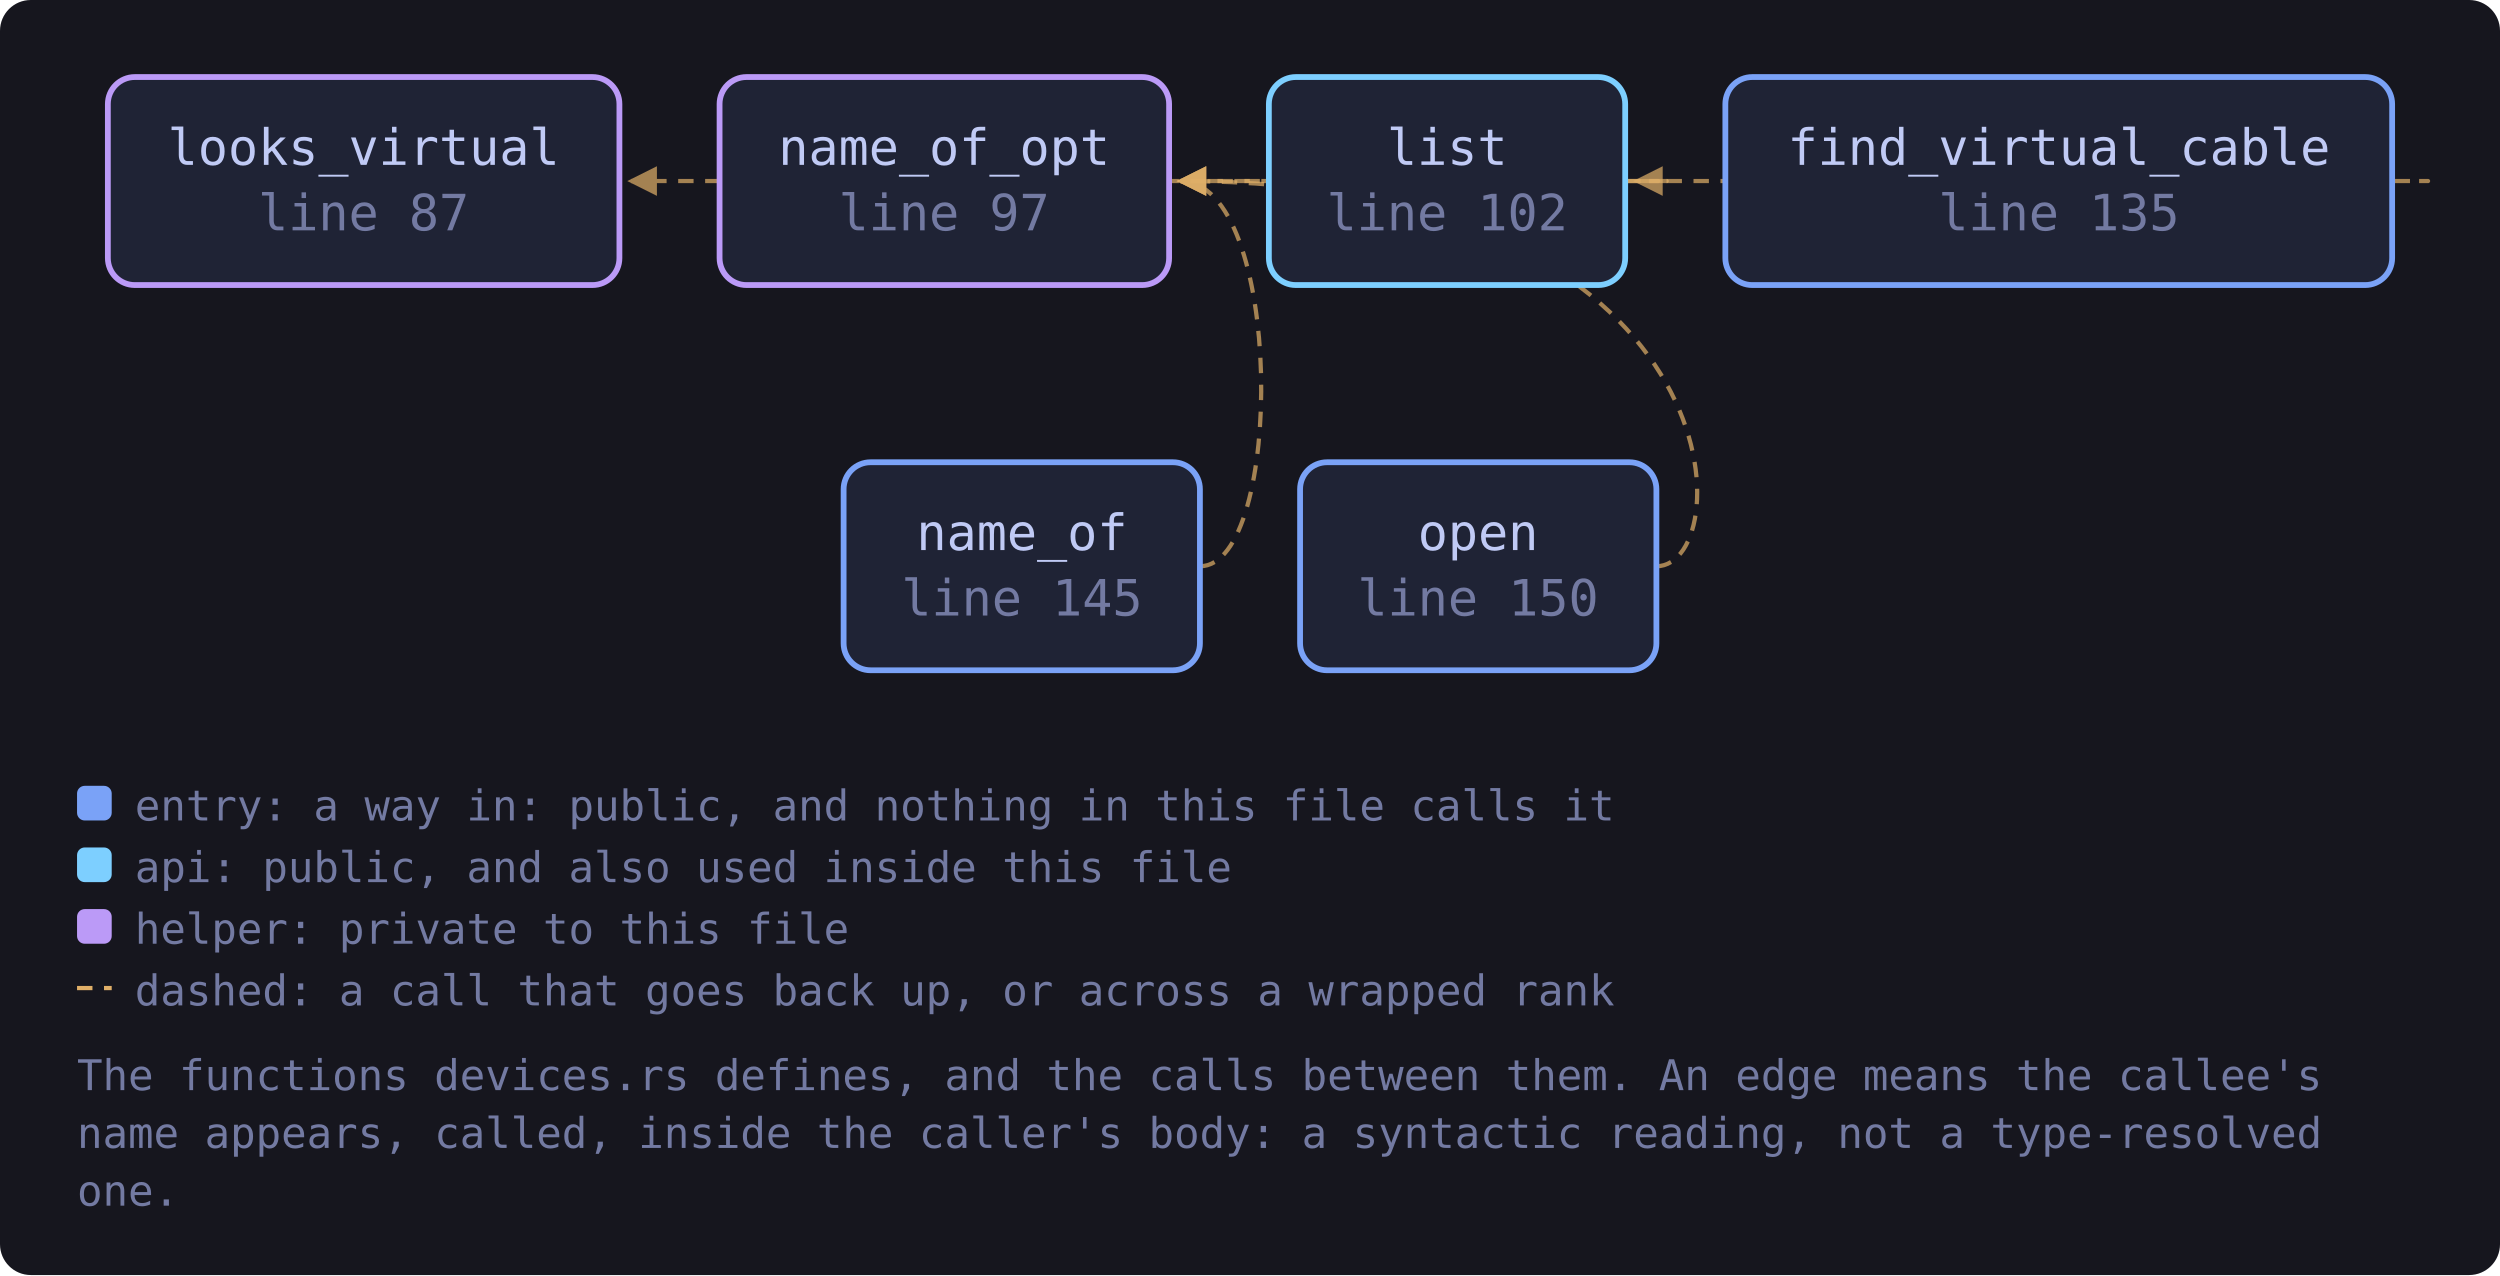
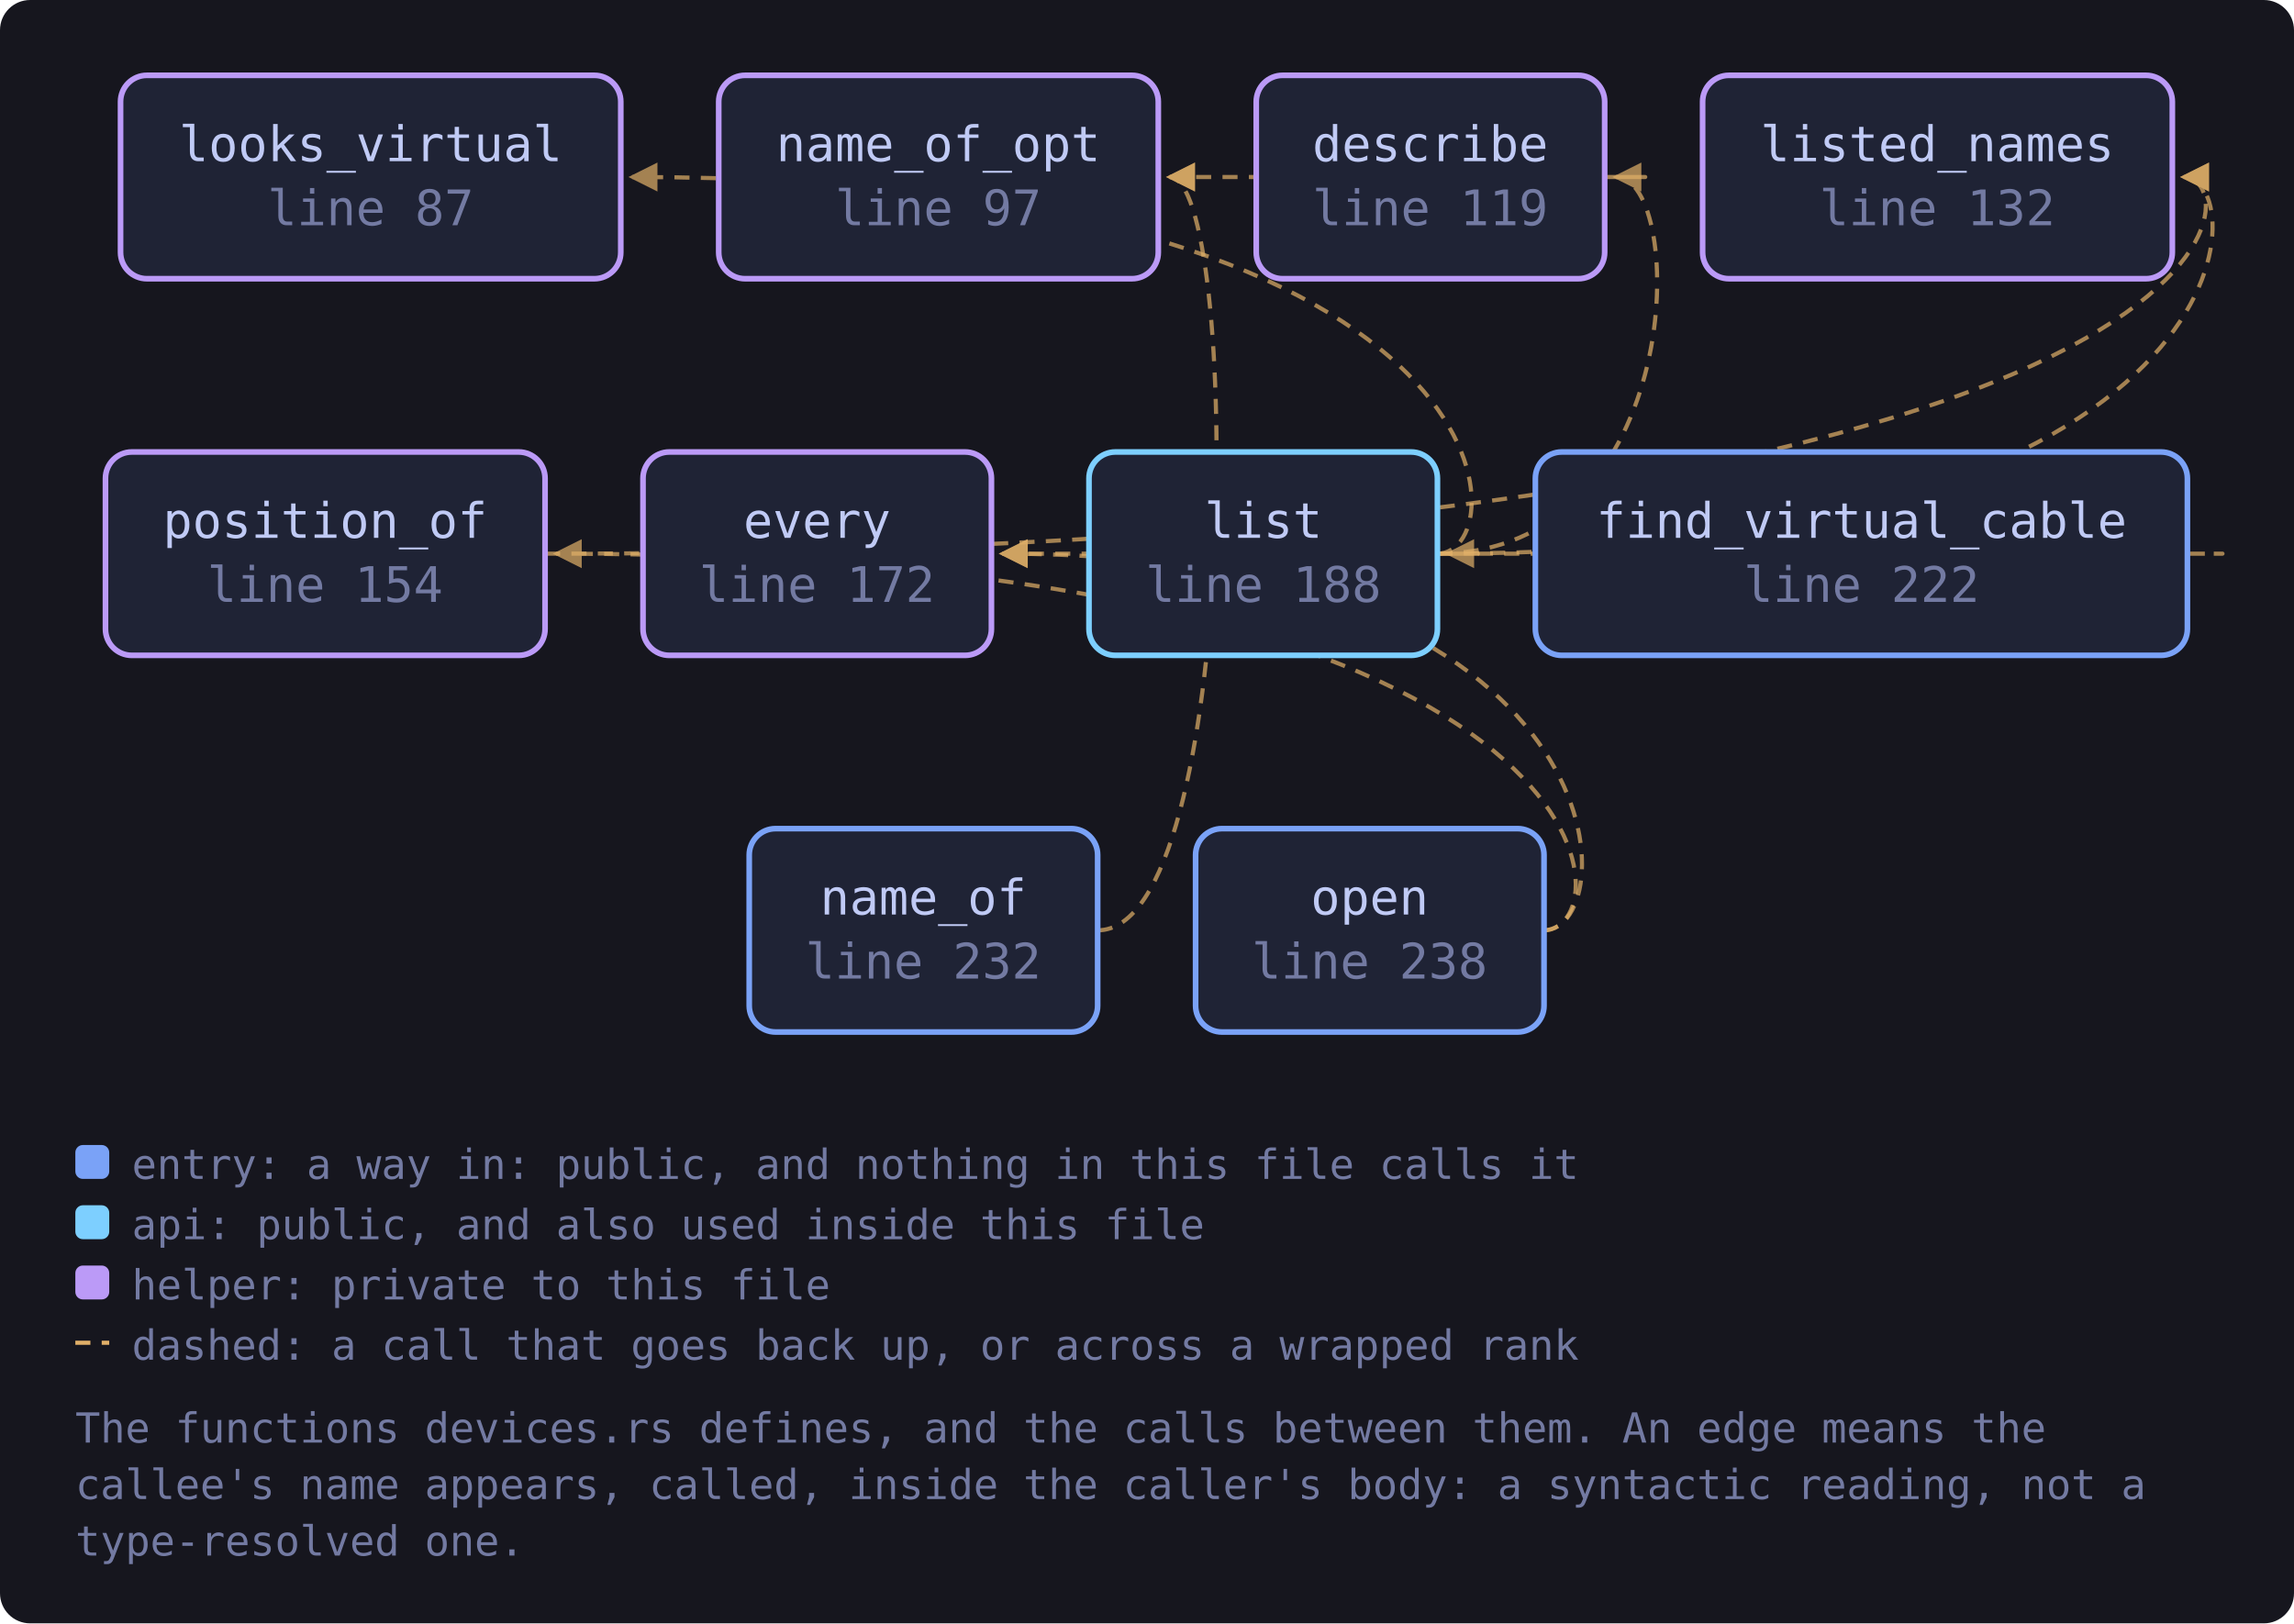
- <svg xmlns="http://www.w3.org/2000/svg" viewBox="0 0 649 331" width="649" height="331" style="max-width:100%;height:auto" role="img" aria-label="flowchart">
+ <svg xmlns="http://www.w3.org/2000/svg" viewBox="0 0 609 431" width="609" height="431" style="max-width:100%;height:auto" role="img" aria-label="flowchart">
  <defs>
    <marker id="a-muted" viewBox="0 0 8 8" refX="7" refY="4" markerWidth="7" markerHeight="7" orient="auto-start-reverse">
      <path d="M0 0 L8 4 L0 8 z" fill="var(--muted, #737aa2)" />
    </marker>
    <marker id="a-warn" viewBox="0 0 8 8" refX="7" refY="4" markerWidth="7" markerHeight="7" orient="auto-start-reverse">
      <path d="M0 0 L8 4 L0 8 z" fill="var(--warn, #e0af68)" />
    </marker>
    <marker id="a-accent" viewBox="0 0 8 8" refX="7" refY="4" markerWidth="7" markerHeight="7" orient="auto-start-reverse">
      <path d="M0 0 L8 4 L0 8 z" fill="var(--accent, #7aa2f7)" />
    </marker>
    <marker id="a-cyan" viewBox="0 0 8 8" refX="7" refY="4" markerWidth="7" markerHeight="7" orient="auto-start-reverse">
      <path d="M0 0 L8 4 L0 8 z" fill="var(--cyan, #7dcfff)" />
    </marker>
    <marker id="a-accent-2" viewBox="0 0 8 8" refX="7" refY="4" markerWidth="7" markerHeight="7" orient="auto-start-reverse">
      <path d="M0 0 L8 4 L0 8 z" fill="var(--accent-2, #bb9af7)" />
    </marker>
  </defs>
-   <rect x="0" y="0" width="649" height="331" fill="var(--bg-inset, #16161e)" rx="8" />
-   <path d="M621.0 47.0 C 643.0 47.0, 643.0 47.0, 424.9 47.0" fill="none" stroke="var(--warn, #e0af68)" stroke-width="1.1" opacity="0.7" stroke-dasharray="4 3" marker-end="url(#a-warn)" />
-   <path d="M421.9 47.0 C 443.9 47.0, 443.9 47.0, 163.8 47.0" fill="none" stroke="var(--warn, #e0af68)" stroke-width="1.1" opacity="0.7" stroke-dasharray="4 3" marker-end="url(#a-warn)" />
-   <path d="M421.9 47.0 C 443.9 47.0, 443.9 47.0, 306.4 47.0" fill="none" stroke="var(--warn, #e0af68)" stroke-width="1.1" opacity="0.7" stroke-dasharray="4 3" marker-end="url(#a-warn)" />
-   <path d="M311.5 147.0 C 333.5 147.0, 333.5 47.0, 306.4 47.0" fill="none" stroke="var(--warn, #e0af68)" stroke-width="1.1" opacity="0.7" stroke-dasharray="4 3" marker-end="url(#a-warn)" />
-   <path d="M430.0 147.0 C 452.0 147.0, 452.0 47.0, 306.4 47.0" fill="none" stroke="var(--warn, #e0af68)" stroke-width="1.1" opacity="0.7" stroke-dasharray="4 3" marker-end="url(#a-warn)" />
+   <rect x="0" y="0" width="609" height="431" fill="var(--bg-inset, #16161e)" rx="8" />
+   <path d="M426.0 47.0 C 448.0 47.0, 448.0 47.0, 310.5 47.0" fill="none" stroke="var(--warn, #e0af68)" stroke-width="1.1" opacity="0.7" stroke-dasharray="4 3" marker-end="url(#a-warn)" />
+   <path d="M580.7 147.0 C 602.7 147.0, 602.7 147.0, 384.6 147.0" fill="none" stroke="var(--warn, #e0af68)" stroke-width="1.1" opacity="0.7" stroke-dasharray="4 3" marker-end="url(#a-warn)" />
+   <path d="M381.6 147.0 C 448.0 147.0, 448.0 47.0, 429.0 47.0" fill="none" stroke="var(--warn, #e0af68)" stroke-width="1.1" opacity="0.7" stroke-dasharray="4 3" marker-end="url(#a-warn)" />
+   <path d="M381.6 147.0 C 403.6 147.0, 403.6 147.0, 266.1 147.0" fill="none" stroke="var(--warn, #e0af68)" stroke-width="1.1" opacity="0.7" stroke-dasharray="4 3" marker-end="url(#a-warn)" />
+   <path d="M381.6 147.0 C 598.7 147.0, 598.7 47.0, 579.7 47.0" fill="none" stroke="var(--warn, #e0af68)" stroke-width="1.1" opacity="0.7" stroke-dasharray="4 3" marker-end="url(#a-warn)" />
+   <path d="M381.6 147.0 C 403.6 147.0, 403.6 47.0, 167.8 47.0" fill="none" stroke="var(--warn, #e0af68)" stroke-width="1.1" opacity="0.7" stroke-dasharray="4 3" marker-end="url(#a-warn)" />
+   <path d="M291.4 247.0 C 329.5 247.0, 329.5 47.0, 310.5 47.0" fill="none" stroke="var(--warn, #e0af68)" stroke-width="1.1" opacity="0.7" stroke-dasharray="4 3" marker-end="url(#a-warn)" />
+   <path d="M409.8 247.0 C 431.8 247.0, 431.8 147.0, 266.1 147.0" fill="none" stroke="var(--warn, #e0af68)" stroke-width="1.1" opacity="0.7" stroke-dasharray="4 3" marker-end="url(#a-warn)" />
+   <path d="M409.8 247.0 C 431.8 247.0, 431.8 147.0, 147.7 147.0" fill="none" stroke="var(--warn, #e0af68)" stroke-width="1.1" opacity="0.7" stroke-dasharray="4 3" marker-end="url(#a-warn)" />
+   <path d="M144.7 147.0 C 598.7 147.0, 598.7 47.0, 579.7 47.0" fill="none" stroke="var(--warn, #e0af68)" stroke-width="1.1" opacity="0.7" stroke-dasharray="4 3" marker-end="url(#a-warn)" />
  <a href="https://github.com/tilas01/veilvoice/blob/main/crates/veilvoice-audio/src/devices.rs#L87" target="_blank" rel="noopener noreferrer">
-     <rect x="28.0" y="20.0" width="132.8" height="54.0" rx="7" fill="var(--bg-soft, #1f2335)" stroke="var(--accent-2, #bb9af7)" stroke-width="1.5" />
-     <text x="94.4" y="42.8" font-family="ui-monospace, SFMono-Regular, Menlo, Consolas, monospace" font-size="13" fill="var(--fg, #c0caf5)" text-anchor="middle">looks_virtual</text>
-     <text x="94.4" y="59.8" font-family="ui-monospace, SFMono-Regular, Menlo, Consolas, monospace" font-size="13" fill="var(--muted, #737aa2)" text-anchor="middle">line 87</text>
+     <rect x="32.0" y="20.0" width="132.8" height="54.0" rx="7" fill="var(--bg-soft, #1f2335)" stroke="var(--accent-2, #bb9af7)" stroke-width="1.5" />
+     <text x="98.4" y="42.8" font-family="ui-monospace, SFMono-Regular, Menlo, Consolas, monospace" font-size="13" fill="var(--fg, #c0caf5)" text-anchor="middle">looks_virtual</text>
+     <text x="98.4" y="59.8" font-family="ui-monospace, SFMono-Regular, Menlo, Consolas, monospace" font-size="13" fill="var(--muted, #737aa2)" text-anchor="middle">line 87</text>
  </a>
  <a href="https://github.com/tilas01/veilvoice/blob/main/crates/veilvoice-audio/src/devices.rs#L97" target="_blank" rel="noopener noreferrer">
-     <rect x="186.8" y="20.0" width="116.7" height="54.0" rx="7" fill="var(--bg-soft, #1f2335)" stroke="var(--accent-2, #bb9af7)" stroke-width="1.5" />
-     <text x="245.1" y="42.8" font-family="ui-monospace, SFMono-Regular, Menlo, Consolas, monospace" font-size="13" fill="var(--fg, #c0caf5)" text-anchor="middle">name_of_opt</text>
-     <text x="245.1" y="59.8" font-family="ui-monospace, SFMono-Regular, Menlo, Consolas, monospace" font-size="13" fill="var(--muted, #737aa2)" text-anchor="middle">line 97</text>
+     <rect x="190.8" y="20.0" width="116.7" height="54.0" rx="7" fill="var(--bg-soft, #1f2335)" stroke="var(--accent-2, #bb9af7)" stroke-width="1.5" />
+     <text x="249.1" y="42.8" font-family="ui-monospace, SFMono-Regular, Menlo, Consolas, monospace" font-size="13" fill="var(--fg, #c0caf5)" text-anchor="middle">name_of_opt</text>
+     <text x="249.1" y="59.8" font-family="ui-monospace, SFMono-Regular, Menlo, Consolas, monospace" font-size="13" fill="var(--muted, #737aa2)" text-anchor="middle">line 97</text>
  </a>
-   <a href="https://github.com/tilas01/veilvoice/blob/main/crates/veilvoice-audio/src/devices.rs#L102" target="_blank" rel="noopener noreferrer">
-     <rect x="329.4" y="20.0" width="92.5" height="54.0" rx="7" fill="var(--bg-soft, #1f2335)" stroke="var(--cyan, #7dcfff)" stroke-width="1.5" />
-     <text x="375.7" y="42.8" font-family="ui-monospace, SFMono-Regular, Menlo, Consolas, monospace" font-size="13" fill="var(--fg, #c0caf5)" text-anchor="middle">list</text>
-     <text x="375.7" y="59.8" font-family="ui-monospace, SFMono-Regular, Menlo, Consolas, monospace" font-size="13" fill="var(--muted, #737aa2)" text-anchor="middle">line 102</text>
+   <a href="https://github.com/tilas01/veilvoice/blob/main/crates/veilvoice-audio/src/devices.rs#L119" target="_blank" rel="noopener noreferrer">
+     <rect x="333.5" y="20.0" width="92.5" height="54.0" rx="7" fill="var(--bg-soft, #1f2335)" stroke="var(--accent-2, #bb9af7)" stroke-width="1.5" />
+     <text x="379.7" y="42.8" font-family="ui-monospace, SFMono-Regular, Menlo, Consolas, monospace" font-size="13" fill="var(--fg, #c0caf5)" text-anchor="middle">describe</text>
+     <text x="379.7" y="59.8" font-family="ui-monospace, SFMono-Regular, Menlo, Consolas, monospace" font-size="13" fill="var(--muted, #737aa2)" text-anchor="middle">line 119</text>
  </a>
-   <a href="https://github.com/tilas01/veilvoice/blob/main/crates/veilvoice-audio/src/devices.rs#L135" target="_blank" rel="noopener noreferrer">
-     <rect x="447.9" y="20.0" width="173.1" height="54.0" rx="7" fill="var(--bg-soft, #1f2335)" stroke="var(--accent, #7aa2f7)" stroke-width="1.5" />
-     <text x="534.5" y="42.8" font-family="ui-monospace, SFMono-Regular, Menlo, Consolas, monospace" font-size="13" fill="var(--fg, #c0caf5)" text-anchor="middle">find_virtual_cable</text>
-     <text x="534.5" y="59.8" font-family="ui-monospace, SFMono-Regular, Menlo, Consolas, monospace" font-size="13" fill="var(--muted, #737aa2)" text-anchor="middle">line 135</text>
+   <a href="https://github.com/tilas01/veilvoice/blob/main/crates/veilvoice-audio/src/devices.rs#L132" target="_blank" rel="noopener noreferrer">
+     <rect x="452.0" y="20.0" width="124.7" height="54.0" rx="7" fill="var(--bg-soft, #1f2335)" stroke="var(--accent-2, #bb9af7)" stroke-width="1.5" />
+     <text x="514.3" y="42.8" font-family="ui-monospace, SFMono-Regular, Menlo, Consolas, monospace" font-size="13" fill="var(--fg, #c0caf5)" text-anchor="middle">listed_names</text>
+     <text x="514.3" y="59.8" font-family="ui-monospace, SFMono-Regular, Menlo, Consolas, monospace" font-size="13" fill="var(--muted, #737aa2)" text-anchor="middle">line 132</text>
  </a>
-   <a href="https://github.com/tilas01/veilvoice/blob/main/crates/veilvoice-audio/src/devices.rs#L145" target="_blank" rel="noopener noreferrer">
-     <rect x="219.0" y="120.0" width="92.5" height="54.0" rx="7" fill="var(--bg-soft, #1f2335)" stroke="var(--accent, #7aa2f7)" stroke-width="1.5" />
-     <text x="265.3" y="142.8" font-family="ui-monospace, SFMono-Regular, Menlo, Consolas, monospace" font-size="13" fill="var(--fg, #c0caf5)" text-anchor="middle">name_of</text>
-     <text x="265.3" y="159.8" font-family="ui-monospace, SFMono-Regular, Menlo, Consolas, monospace" font-size="13" fill="var(--muted, #737aa2)" text-anchor="middle">line 145</text>
+   <a href="https://github.com/tilas01/veilvoice/blob/main/crates/veilvoice-audio/src/devices.rs#L154" target="_blank" rel="noopener noreferrer">
+     <rect x="28.0" y="120.0" width="116.7" height="54.0" rx="7" fill="var(--bg-soft, #1f2335)" stroke="var(--accent-2, #bb9af7)" stroke-width="1.5" />
+     <text x="86.3" y="142.8" font-family="ui-monospace, SFMono-Regular, Menlo, Consolas, monospace" font-size="13" fill="var(--fg, #c0caf5)" text-anchor="middle">position_of</text>
+     <text x="86.3" y="159.8" font-family="ui-monospace, SFMono-Regular, Menlo, Consolas, monospace" font-size="13" fill="var(--muted, #737aa2)" text-anchor="middle">line 154</text>
  </a>
-   <a href="https://github.com/tilas01/veilvoice/blob/main/crates/veilvoice-audio/src/devices.rs#L150" target="_blank" rel="noopener noreferrer">
-     <rect x="337.5" y="120.0" width="92.5" height="54.0" rx="7" fill="var(--bg-soft, #1f2335)" stroke="var(--accent, #7aa2f7)" stroke-width="1.5" />
-     <text x="383.7" y="142.8" font-family="ui-monospace, SFMono-Regular, Menlo, Consolas, monospace" font-size="13" fill="var(--fg, #c0caf5)" text-anchor="middle">open</text>
-     <text x="383.7" y="159.8" font-family="ui-monospace, SFMono-Regular, Menlo, Consolas, monospace" font-size="13" fill="var(--muted, #737aa2)" text-anchor="middle">line 150</text>
+   <a href="https://github.com/tilas01/veilvoice/blob/main/crates/veilvoice-audio/src/devices.rs#L172" target="_blank" rel="noopener noreferrer">
+     <rect x="170.7" y="120.0" width="92.5" height="54.0" rx="7" fill="var(--bg-soft, #1f2335)" stroke="var(--accent-2, #bb9af7)" stroke-width="1.5" />
+     <text x="216.9" y="142.8" font-family="ui-monospace, SFMono-Regular, Menlo, Consolas, monospace" font-size="13" fill="var(--fg, #c0caf5)" text-anchor="middle">every</text>
+     <text x="216.9" y="159.8" font-family="ui-monospace, SFMono-Regular, Menlo, Consolas, monospace" font-size="13" fill="var(--muted, #737aa2)" text-anchor="middle">line 172</text>
  </a>
-   <rect x="20.0" y="204.0" width="9" height="9" rx="2" fill="var(--accent, #7aa2f7)" />
-   <text x="35.0" y="213.0" font-family="ui-monospace, SFMono-Regular, Menlo, Consolas, monospace" font-size="11" fill="var(--muted, #737aa2)">entry: a way in: public, and nothing in this file calls it</text>
-   <rect x="20.0" y="220.0" width="9" height="9" rx="2" fill="var(--cyan, #7dcfff)" />
-   <text x="35.0" y="229.0" font-family="ui-monospace, SFMono-Regular, Menlo, Consolas, monospace" font-size="11" fill="var(--muted, #737aa2)">api: public, and also used inside this file</text>
-   <rect x="20.0" y="236.0" width="9" height="9" rx="2" fill="var(--accent-2, #bb9af7)" />
-   <text x="35.0" y="245.0" font-family="ui-monospace, SFMono-Regular, Menlo, Consolas, monospace" font-size="11" fill="var(--muted, #737aa2)">helper: private to this file</text>
-   <path d="M20.0 256.5 L29.0 256.5" stroke="var(--warn, #e0af68)" stroke-width="1.1" stroke-dasharray="4 3" />
-   <text x="35.0" y="261.0" font-family="ui-monospace, SFMono-Regular, Menlo, Consolas, monospace" font-size="11" fill="var(--muted, #737aa2)">dashed: a call that goes back up, or across a wrapped rank</text>
-   <text x="20.0" y="283.0" font-family="ui-monospace, SFMono-Regular, Menlo, Consolas, monospace" font-size="11" fill="var(--muted, #737aa2)">The functions devices.rs defines, and the calls between them. An edge means the callee's</text>
-   <text x="20.0" y="298.0" font-family="ui-monospace, SFMono-Regular, Menlo, Consolas, monospace" font-size="11" fill="var(--muted, #737aa2)">name appears, called, inside the caller's body: a syntactic reading, not a type-resolved</text>
-   <text x="20.0" y="313.0" font-family="ui-monospace, SFMono-Regular, Menlo, Consolas, monospace" font-size="11" fill="var(--muted, #737aa2)">one.</text>
+   <a href="https://github.com/tilas01/veilvoice/blob/main/crates/veilvoice-audio/src/devices.rs#L188" target="_blank" rel="noopener noreferrer">
+     <rect x="289.1" y="120.0" width="92.5" height="54.0" rx="7" fill="var(--bg-soft, #1f2335)" stroke="var(--cyan, #7dcfff)" stroke-width="1.5" />
+     <text x="335.4" y="142.8" font-family="ui-monospace, SFMono-Regular, Menlo, Consolas, monospace" font-size="13" fill="var(--fg, #c0caf5)" text-anchor="middle">list</text>
+     <text x="335.4" y="159.8" font-family="ui-monospace, SFMono-Regular, Menlo, Consolas, monospace" font-size="13" fill="var(--muted, #737aa2)" text-anchor="middle">line 188</text>
+   </a>
+   <a href="https://github.com/tilas01/veilvoice/blob/main/crates/veilvoice-audio/src/devices.rs#L222" target="_blank" rel="noopener noreferrer">
+     <rect x="407.6" y="120.0" width="173.1" height="54.0" rx="7" fill="var(--bg-soft, #1f2335)" stroke="var(--accent, #7aa2f7)" stroke-width="1.5" />
+     <text x="494.2" y="142.8" font-family="ui-monospace, SFMono-Regular, Menlo, Consolas, monospace" font-size="13" fill="var(--fg, #c0caf5)" text-anchor="middle">find_virtual_cable</text>
+     <text x="494.2" y="159.8" font-family="ui-monospace, SFMono-Regular, Menlo, Consolas, monospace" font-size="13" fill="var(--muted, #737aa2)" text-anchor="middle">line 222</text>
+   </a>
+   <a href="https://github.com/tilas01/veilvoice/blob/main/crates/veilvoice-audio/src/devices.rs#L232" target="_blank" rel="noopener noreferrer">
+     <rect x="198.9" y="220.0" width="92.5" height="54.0" rx="7" fill="var(--bg-soft, #1f2335)" stroke="var(--accent, #7aa2f7)" stroke-width="1.5" />
+     <text x="245.1" y="242.8" font-family="ui-monospace, SFMono-Regular, Menlo, Consolas, monospace" font-size="13" fill="var(--fg, #c0caf5)" text-anchor="middle">name_of</text>
+     <text x="245.1" y="259.8" font-family="ui-monospace, SFMono-Regular, Menlo, Consolas, monospace" font-size="13" fill="var(--muted, #737aa2)" text-anchor="middle">line 232</text>
+   </a>
+   <a href="https://github.com/tilas01/veilvoice/blob/main/crates/veilvoice-audio/src/devices.rs#L238" target="_blank" rel="noopener noreferrer">
+     <rect x="317.4" y="220.0" width="92.5" height="54.0" rx="7" fill="var(--bg-soft, #1f2335)" stroke="var(--accent, #7aa2f7)" stroke-width="1.5" />
+     <text x="363.6" y="242.8" font-family="ui-monospace, SFMono-Regular, Menlo, Consolas, monospace" font-size="13" fill="var(--fg, #c0caf5)" text-anchor="middle">open</text>
+     <text x="363.6" y="259.8" font-family="ui-monospace, SFMono-Regular, Menlo, Consolas, monospace" font-size="13" fill="var(--muted, #737aa2)" text-anchor="middle">line 238</text>
+   </a>
+   <rect x="20.0" y="304.0" width="9" height="9" rx="2" fill="var(--accent, #7aa2f7)" />
+   <text x="35.0" y="313.0" font-family="ui-monospace, SFMono-Regular, Menlo, Consolas, monospace" font-size="11" fill="var(--muted, #737aa2)">entry: a way in: public, and nothing in this file calls it</text>
+   <rect x="20.0" y="320.0" width="9" height="9" rx="2" fill="var(--cyan, #7dcfff)" />
+   <text x="35.0" y="329.0" font-family="ui-monospace, SFMono-Regular, Menlo, Consolas, monospace" font-size="11" fill="var(--muted, #737aa2)">api: public, and also used inside this file</text>
+   <rect x="20.0" y="336.0" width="9" height="9" rx="2" fill="var(--accent-2, #bb9af7)" />
+   <text x="35.0" y="345.0" font-family="ui-monospace, SFMono-Regular, Menlo, Consolas, monospace" font-size="11" fill="var(--muted, #737aa2)">helper: private to this file</text>
+   <path d="M20.0 356.5 L29.0 356.5" stroke="var(--warn, #e0af68)" stroke-width="1.1" stroke-dasharray="4 3" />
+   <text x="35.0" y="361.0" font-family="ui-monospace, SFMono-Regular, Menlo, Consolas, monospace" font-size="11" fill="var(--muted, #737aa2)">dashed: a call that goes back up, or across a wrapped rank</text>
+   <text x="20.0" y="383.0" font-family="ui-monospace, SFMono-Regular, Menlo, Consolas, monospace" font-size="11" fill="var(--muted, #737aa2)">The functions devices.rs defines, and the calls between them. An edge means the</text>
+   <text x="20.0" y="398.0" font-family="ui-monospace, SFMono-Regular, Menlo, Consolas, monospace" font-size="11" fill="var(--muted, #737aa2)">callee's name appears, called, inside the caller's body: a syntactic reading, not a</text>
+   <text x="20.0" y="413.0" font-family="ui-monospace, SFMono-Regular, Menlo, Consolas, monospace" font-size="11" fill="var(--muted, #737aa2)">type-resolved one.</text>
</svg>
